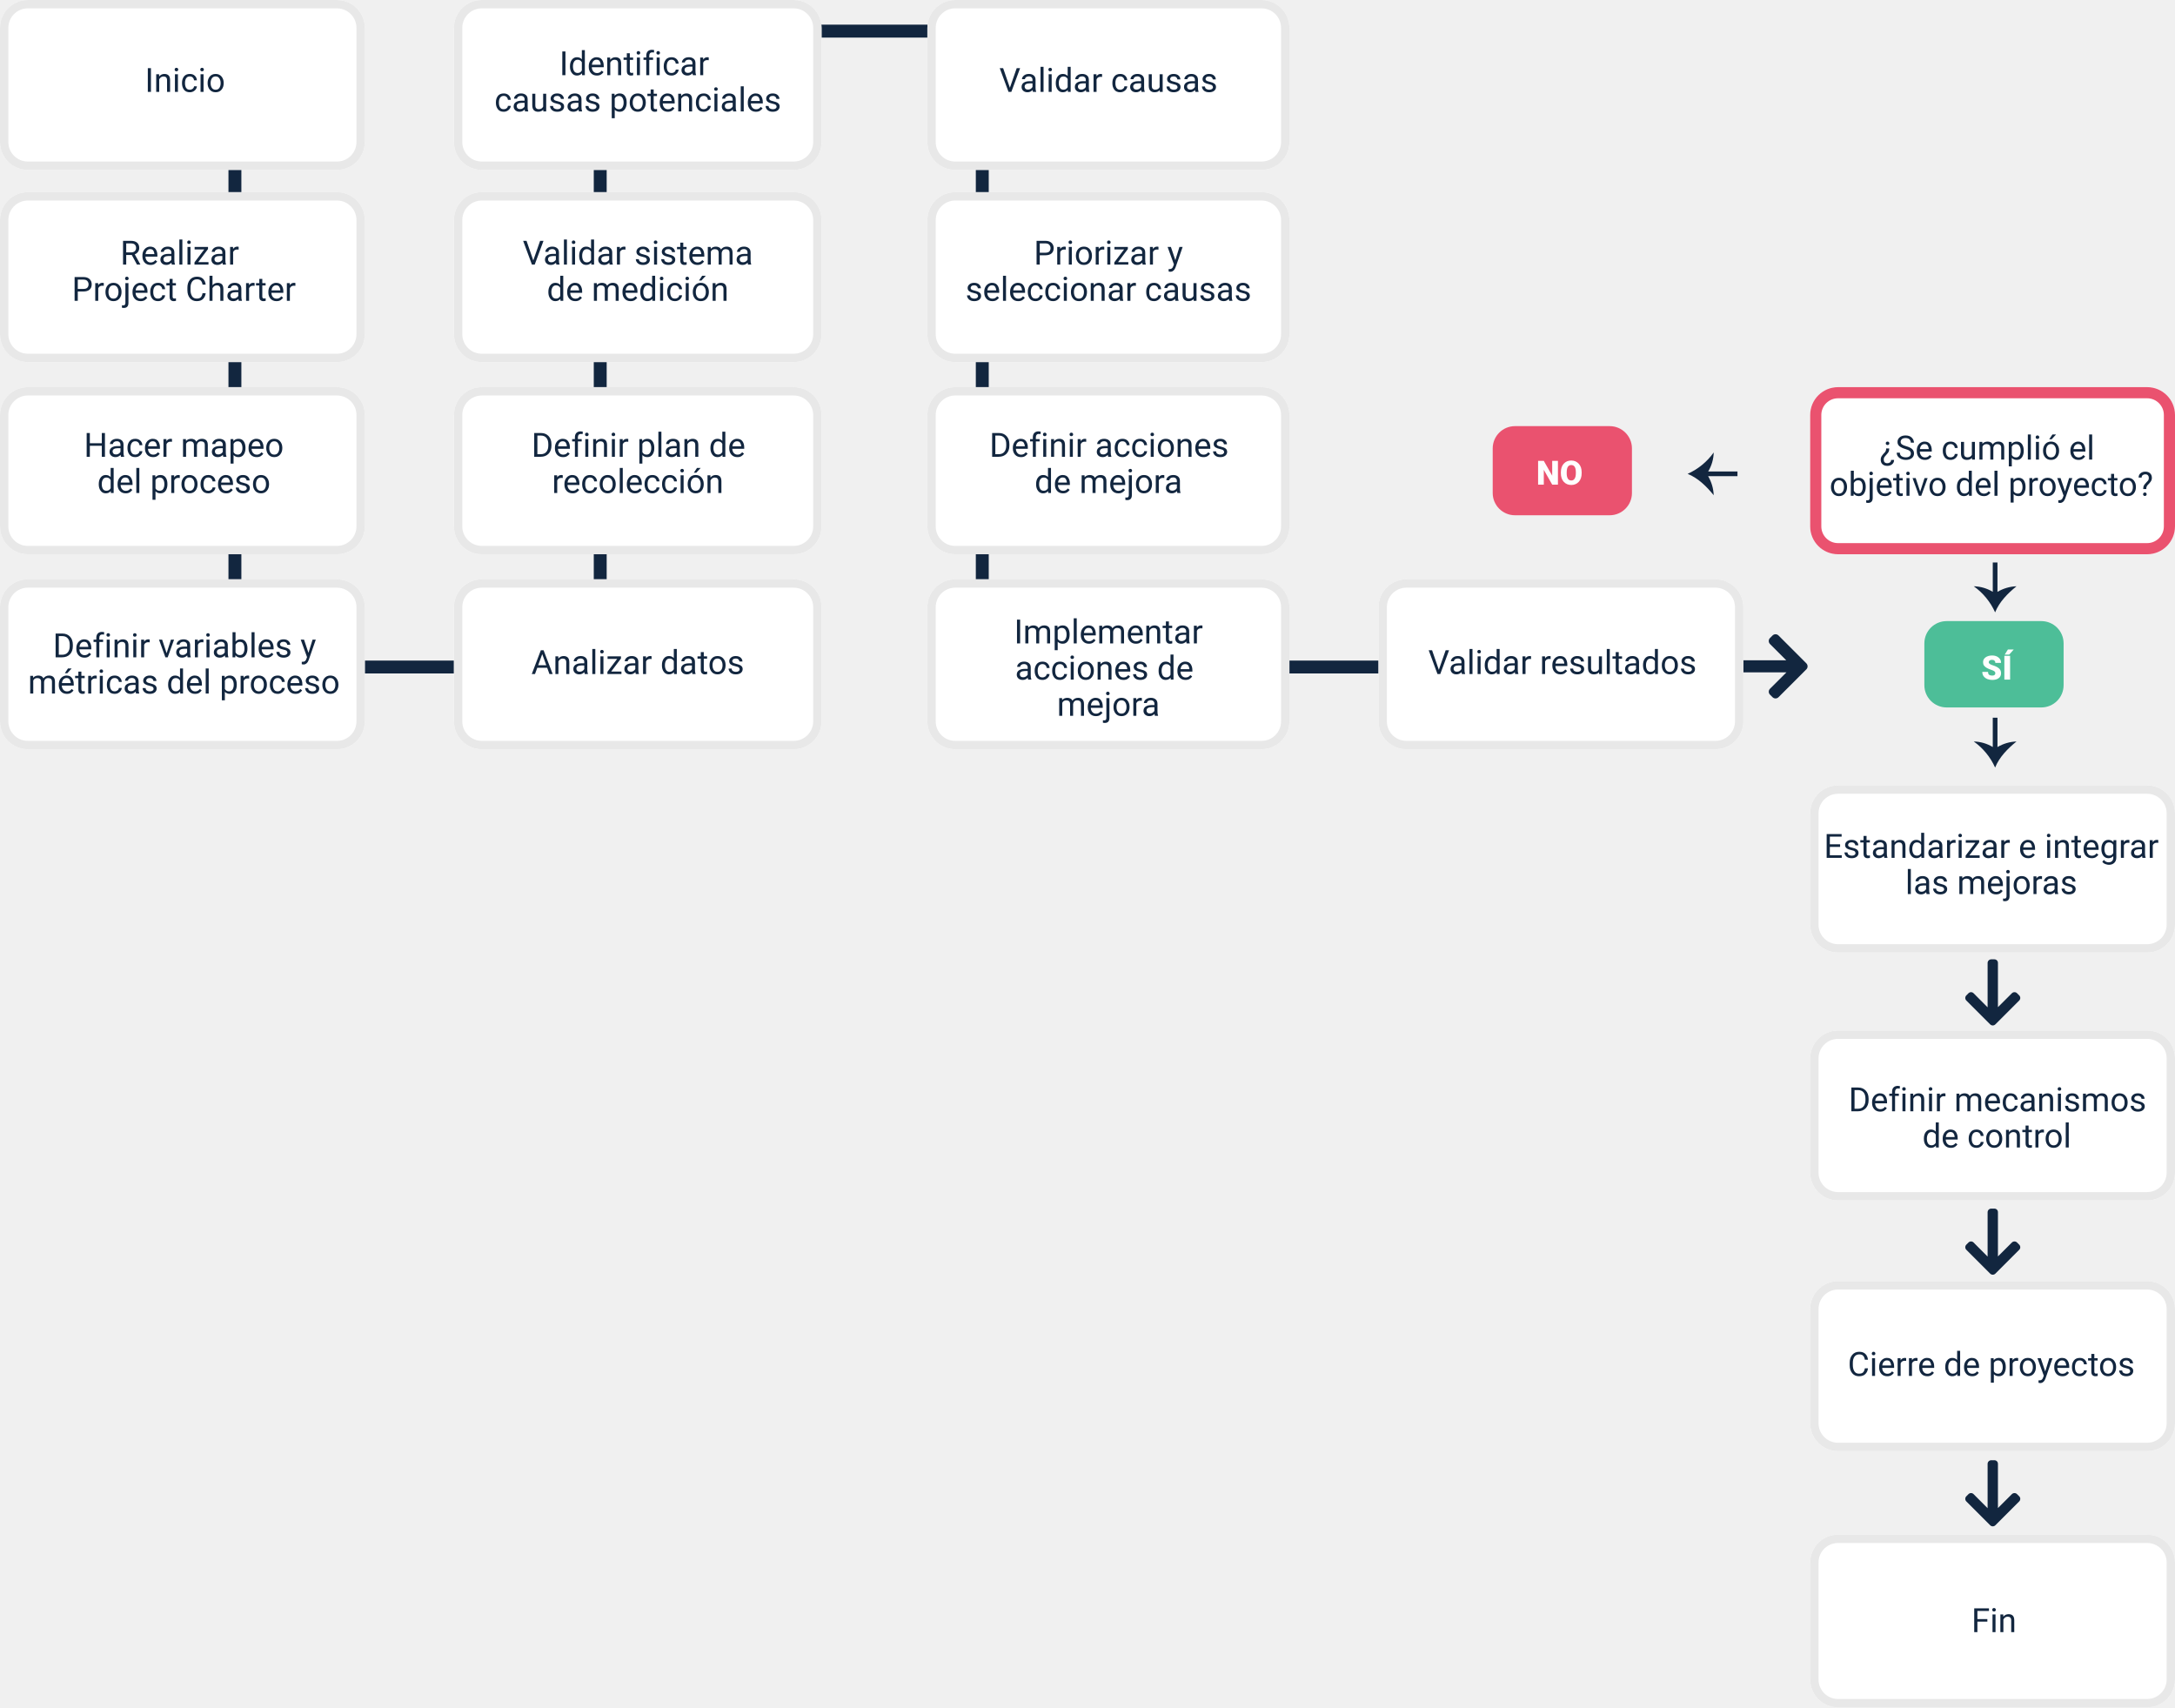
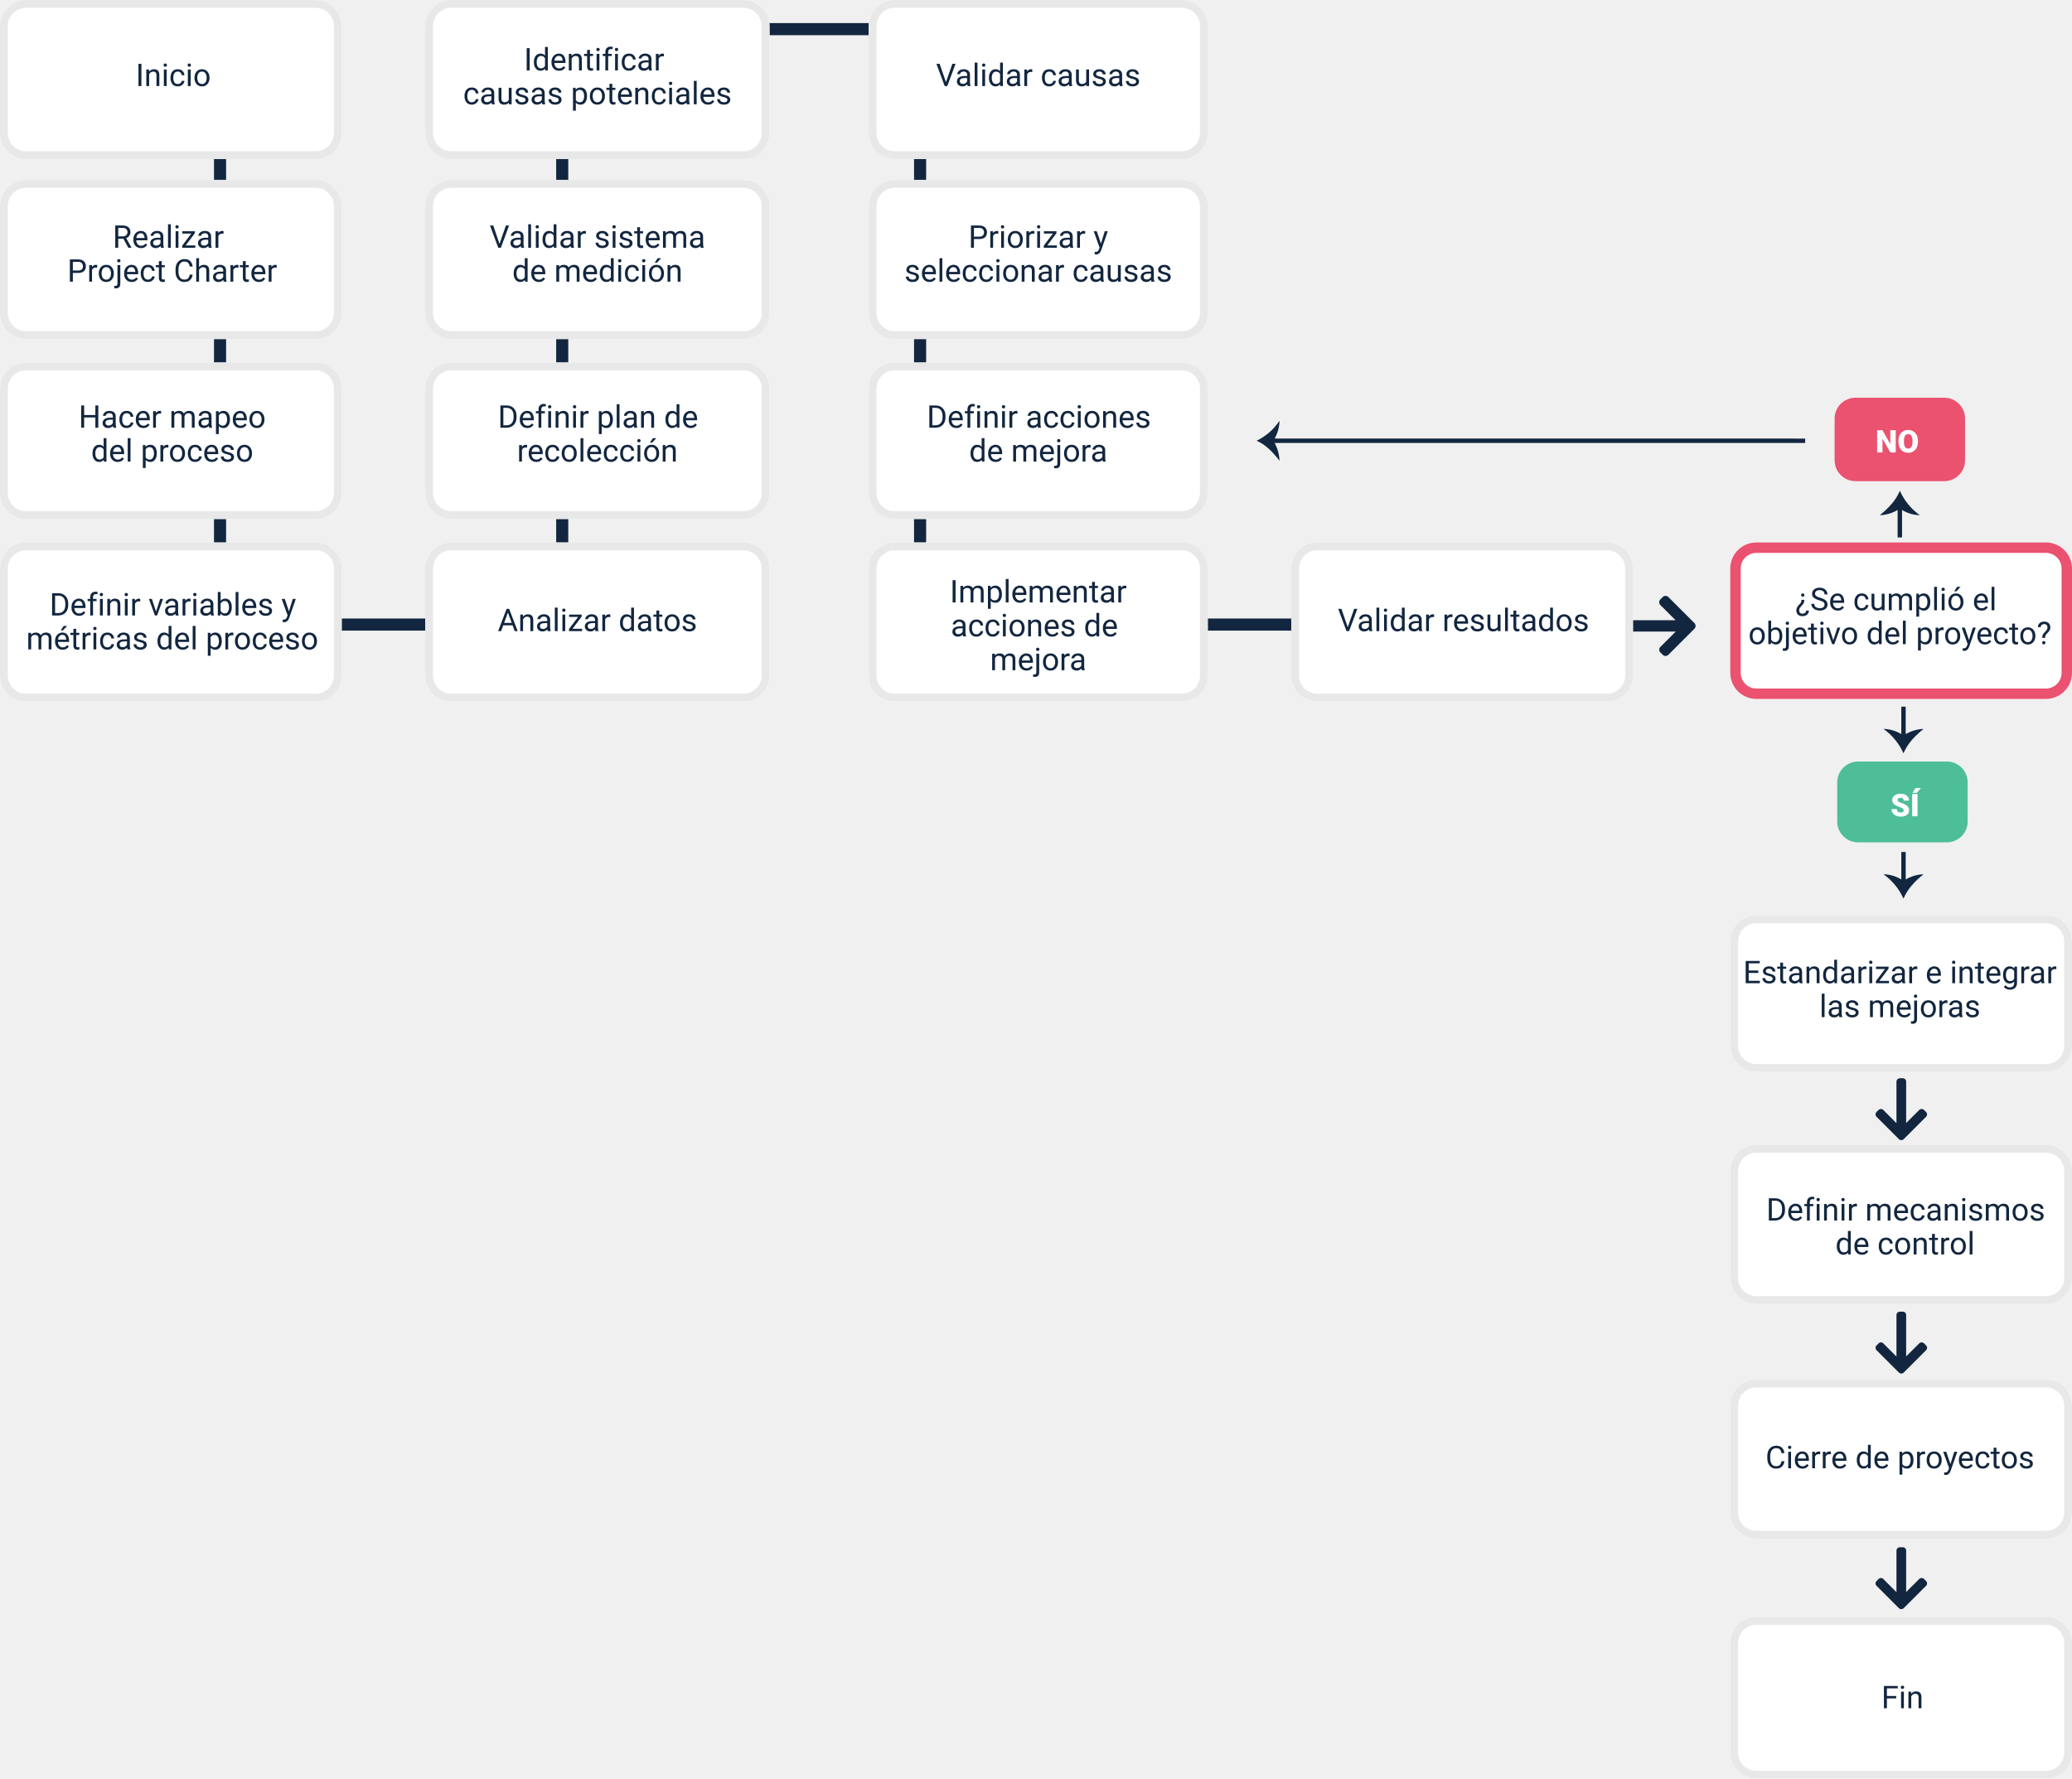
- <svg xmlns="http://www.w3.org/2000/svg" width="781" height="613" viewBox="0 0 781 613">
-   <g id="Grupo_58435" data-name="Grupo 58435" transform="translate(-212 -13506)">
-     <g id="Grupo_58434" data-name="Grupo 58434" transform="translate(294.037 13514.857)">
+ <svg xmlns="http://www.w3.org/2000/svg" width="794.297" height="682" viewBox="0 0 794.297 682">
+   <g id="Grupo_58790" data-name="Grupo 58790" transform="translate(-400 -13899.643)">
+     <g id="Grupo_58434" data-name="Grupo 58434" transform="translate(482.037 13908.5)">
      <path id="Trazado_102094" data-name="Trazado 102094" d="M965.787,1607.3H767.518a12.345,12.345,0,0,1-12.331-12.332V1386.692a7.7,7.7,0,0,0-7.7-7.7H630.332a7.7,7.7,0,0,0-7.7,7.7v208.281A12.345,12.345,0,0,1,610.3,1607.3H499.155a12.344,12.344,0,0,1-12.331-12.332v-218.3h4.636v218.3a7.7,7.7,0,0,0,7.695,7.7H610.3a7.705,7.705,0,0,0,7.7-7.7V1386.692a12.346,12.346,0,0,1,12.331-12.332H747.491a12.346,12.346,0,0,1,12.331,12.332v208.281a7.705,7.705,0,0,0,7.7,7.7H965.787Z" transform="translate(-486.824 -1374.359)" fill="#12263f" />
    </g>
-     <g id="Rectángulo_5624" data-name="Rectángulo 5624" transform="translate(212 13506)" fill="#fff" stroke="#e8e8e8" stroke-width="3">
+     <g id="Rectángulo_5624" data-name="Rectángulo 5624" transform="translate(400 13899.643)" fill="#fff" stroke="#e8e8e8" stroke-width="3">
      <rect width="131" height="61" rx="10" stroke="none" />
      <rect x="1.5" y="1.5" width="128" height="58" rx="8.5" fill="none" />
    </g>
-     <g id="Rectángulo_5628" data-name="Rectángulo 5628" transform="translate(375 13506)" fill="#fff" stroke="#e8e8e8" stroke-width="3">
+     <g id="Rectángulo_5628" data-name="Rectángulo 5628" transform="translate(563 13899.643)" fill="#fff" stroke="#e8e8e8" stroke-width="3">
      <rect width="132" height="61" rx="10" stroke="none" />
      <rect x="1.5" y="1.5" width="129" height="58" rx="8.5" fill="none" />
    </g>
-     <g id="Rectángulo_5632" data-name="Rectángulo 5632" transform="translate(545 13506)" fill="#fff" stroke="#e8e8e8" stroke-width="3">
+     <g id="Rectángulo_5632" data-name="Rectángulo 5632" transform="translate(733 13899.643)" fill="#fff" stroke="#e8e8e8" stroke-width="3">
      <rect width="130" height="61" rx="10" stroke="none" />
      <rect x="1.5" y="1.5" width="127" height="58" rx="8.5" fill="none" />
    </g>
-     <g id="Rectángulo_5625" data-name="Rectángulo 5625" transform="translate(212 13575)" fill="#fff" stroke="#e8e8e8" stroke-width="3">
+     <g id="Rectángulo_5625" data-name="Rectángulo 5625" transform="translate(400 13968.643)" fill="#fff" stroke="#e8e8e8" stroke-width="3">
      <rect width="131" height="61" rx="10" stroke="none" />
      <rect x="1.5" y="1.5" width="128" height="58" rx="8.5" fill="none" />
    </g>
-     <g id="Rectángulo_5629" data-name="Rectángulo 5629" transform="translate(375 13575)" fill="#fff" stroke="#e8e8e8" stroke-width="3">
+     <g id="Rectángulo_5629" data-name="Rectángulo 5629" transform="translate(563 13968.643)" fill="#fff" stroke="#e8e8e8" stroke-width="3">
      <rect width="132" height="61" rx="10" stroke="none" />
      <rect x="1.5" y="1.5" width="129" height="58" rx="8.5" fill="none" />
    </g>
-     <g id="Rectángulo_5633" data-name="Rectángulo 5633" transform="translate(545 13575)" fill="#fff" stroke="#e8e8e8" stroke-width="3">
+     <g id="Rectángulo_5633" data-name="Rectángulo 5633" transform="translate(733 13968.643)" fill="#fff" stroke="#e8e8e8" stroke-width="3">
      <rect width="130" height="61" rx="10" stroke="none" />
      <rect x="1.5" y="1.5" width="127" height="58" rx="8.5" fill="none" />
    </g>
-     <g id="Rectángulo_5626" data-name="Rectángulo 5626" transform="translate(212 13645)" fill="#fff" stroke="#e8e8e8" stroke-width="3">
+     <g id="Rectángulo_5626" data-name="Rectángulo 5626" transform="translate(400 14038.643)" fill="#fff" stroke="#e8e8e8" stroke-width="3">
      <rect width="131" height="60" rx="10" stroke="none" />
      <rect x="1.5" y="1.5" width="128" height="57" rx="8.5" fill="none" />
    </g>
-     <g id="Rectángulo_5630" data-name="Rectángulo 5630" transform="translate(375 13645)" fill="#fff" stroke="#e8e8e8" stroke-width="3">
+     <g id="Rectángulo_5630" data-name="Rectángulo 5630" transform="translate(563 14038.643)" fill="#fff" stroke="#e8e8e8" stroke-width="3">
      <rect width="132" height="60" rx="10" stroke="none" />
      <rect x="1.5" y="1.5" width="129" height="57" rx="8.5" fill="none" />
    </g>
-     <g id="Rectángulo_5634" data-name="Rectángulo 5634" transform="translate(545 13645)" fill="#fff" stroke="#e8e8e8" stroke-width="3">
+     <g id="Rectángulo_5634" data-name="Rectángulo 5634" transform="translate(733 14038.643)" fill="#fff" stroke="#e8e8e8" stroke-width="3">
      <rect width="130" height="60" rx="10" stroke="none" />
      <rect x="1.5" y="1.5" width="127" height="57" rx="8.5" fill="none" />
    </g>
-     <g id="Rectángulo_5627" data-name="Rectángulo 5627" transform="translate(212 13714)" fill="#fff" stroke="#e8e8e8" stroke-width="3">
+     <g id="Rectángulo_5627" data-name="Rectángulo 5627" transform="translate(400 14107.643)" fill="#fff" stroke="#e8e8e8" stroke-width="3">
      <rect width="131" height="61" rx="10" stroke="none" />
      <rect x="1.5" y="1.5" width="128" height="58" rx="8.5" fill="none" />
    </g>
-     <g id="Rectángulo_5631" data-name="Rectángulo 5631" transform="translate(375 13714)" fill="#fff" stroke="#e8e8e8" stroke-width="3">
+     <g id="Rectángulo_5631" data-name="Rectángulo 5631" transform="translate(563 14107.643)" fill="#fff" stroke="#e8e8e8" stroke-width="3">
      <rect width="132" height="61" rx="10" stroke="none" />
      <rect x="1.5" y="1.5" width="129" height="58" rx="8.5" fill="none" />
    </g>
-     <g id="Rectángulo_5635" data-name="Rectángulo 5635" transform="translate(545 13714)" fill="#fff" stroke="#e8e8e8" stroke-width="3">
+     <g id="Rectángulo_5635" data-name="Rectángulo 5635" transform="translate(733 14107.643)" fill="#fff" stroke="#e8e8e8" stroke-width="3">
      <rect width="130" height="61" rx="10" stroke="none" />
      <rect x="1.5" y="1.5" width="127" height="58" rx="8.5" fill="none" />
    </g>
-     <g id="Rectángulo_5641" data-name="Rectángulo 5641" transform="translate(862 13788)" fill="#fff" stroke="#e8e8e8" stroke-width="3">
+     <g id="Rectángulo_5641" data-name="Rectángulo 5641" transform="translate(1063.297 14250.643)" fill="#fff" stroke="#e8e8e8" stroke-width="3">
      <rect width="131" height="60" rx="10" stroke="none" />
      <rect x="1.5" y="1.5" width="128" height="57" rx="8.5" fill="none" />
    </g>
-     <g id="Rectángulo_5642" data-name="Rectángulo 5642" transform="translate(862 13876)" fill="#fff" stroke="#e8e8e8" stroke-width="3">
+     <g id="Rectángulo_5642" data-name="Rectángulo 5642" transform="translate(1063.297 14338.643)" fill="#fff" stroke="#e8e8e8" stroke-width="3">
      <rect width="131" height="61" rx="10" stroke="none" />
      <rect x="1.5" y="1.5" width="128" height="58" rx="8.5" fill="none" />
    </g>
-     <g id="Rectángulo_5643" data-name="Rectángulo 5643" transform="translate(862 13966)" fill="#fff" stroke="#e8e8e8" stroke-width="3">
+     <g id="Rectángulo_5643" data-name="Rectángulo 5643" transform="translate(1063.297 14428.643)" fill="#fff" stroke="#e8e8e8" stroke-width="3">
      <rect width="131" height="61" rx="10" stroke="none" />
      <rect x="1.5" y="1.5" width="128" height="58" rx="8.5" fill="none" />
    </g>
-     <g id="Rectángulo_5644" data-name="Rectángulo 5644" transform="translate(862 14057)" fill="#fff" stroke="#e8e8e8" stroke-width="3">
+     <g id="Rectángulo_5644" data-name="Rectángulo 5644" transform="translate(1063.297 14519.643)" fill="#fff" stroke="#e8e8e8" stroke-width="3">
      <rect width="131" height="62" rx="10" stroke="none" />
      <rect x="1.5" y="1.5" width="128" height="59" rx="8.5" fill="none" />
    </g>
-     <rect id="Rectángulo_5640" data-name="Rectángulo 5640" width="50" height="31" rx="8" transform="translate(903 13729)" fill="#4dbe98" />
-     <rect id="Rectángulo_5645" data-name="Rectángulo 5645" width="50" height="32" rx="8" transform="translate(748 13659)" fill="#ea526f" />
-     <g id="Rectángulo_5639" data-name="Rectángulo 5639" transform="translate(862 13645)" fill="#fff" stroke="#ea526f" stroke-width="4">
+     <g id="Rectángulo_5639" data-name="Rectángulo 5639" transform="translate(1063.297 14107.643)" fill="#fff" stroke="#ea526f" stroke-width="4">
      <rect width="131" height="60" rx="10" stroke="none" />
      <rect x="2" y="2" width="127" height="56" rx="8" fill="none" />
    </g>
-     <text id="Inicio" transform="translate(264 13539)" fill="#12263f" font-size="12" font-family="Roboto-Regular, Roboto">
+     <text id="Inicio" transform="translate(452 13932.643)" fill="#12263f" font-size="12" font-family="Roboto-Regular, Roboto">
      <tspan x="0" y="0">Inicio</tspan>
    </text>
-     <text id="Identificar_causas_potenciales" data-name="Identificar causas potenciales" transform="translate(441 13533)" fill="#12263f" font-size="12" font-family="Roboto-Regular, Roboto">
+     <text id="Identificar_causas_potenciales" data-name="Identificar causas potenciales" transform="translate(629 13926.643)" fill="#12263f" font-size="12" font-family="Roboto-Regular, Roboto">
      <tspan x="-28.163" y="0">Identificar </tspan>
      <tspan x="-51.475" y="13">causas potenciales</tspan>
    </text>
-     <text id="Validar_causas" data-name="Validar causas" transform="translate(610 13539)" fill="#12263f" font-size="12" font-family="Roboto-Regular, Roboto">
+     <text id="Validar_causas" data-name="Validar causas" transform="translate(798 13932.643)" fill="#12263f" font-size="12" font-family="Roboto-Regular, Roboto">
      <tspan x="-39.185" y="0">Validar causas</tspan>
    </text>
-     <text id="Realizar_Project_Charter" data-name="Realizar Project Charter" transform="translate(278 13601)" fill="#12263f" font-size="12" font-family="Roboto-Regular, Roboto">
+     <text id="Realizar_Project_Charter" data-name="Realizar Project Charter" transform="translate(466 13994.643)" fill="#12263f" font-size="12" font-family="Roboto-Regular, Roboto">
      <tspan x="-22.802" y="0">Realizar </tspan>
      <tspan x="-40.195" y="13">Project Charter</tspan>
    </text>
-     <text id="Validar_sistema_de_medición" data-name="Validar sistemade medición" transform="translate(441 13601)" fill="#12263f" font-size="12" font-family="Roboto-Regular, Roboto">
+     <text id="Validar_sistema_de_medición" data-name="Validar sistemade medición" transform="translate(629 13994.643)" fill="#12263f" font-size="12" font-family="Roboto-Regular, Roboto">
      <tspan x="-41.326" y="0">Validar sistema</tspan>
      <tspan x="-32.654" y="13">de medición</tspan>
    </text>
-     <text id="Priorizar_y_seleccionar_causas" data-name="Priorizar y seleccionar causas" transform="translate(610 13601)" fill="#12263f" font-size="12" font-family="Roboto-Regular, Roboto">
+     <text id="Priorizar_y_seleccionar_causas" data-name="Priorizar y seleccionar causas" transform="translate(798 13994.643)" fill="#12263f" font-size="12" font-family="Roboto-Regular, Roboto">
      <tspan x="-26.771" y="0">Priorizar y</tspan>
      <tspan x="-51.319" y="13">seleccionar causas</tspan>
    </text>
-     <text id="Hacer_mapeo_del_proceso" data-name="Hacer mapeodel proceso" transform="translate(278 13670)" fill="#12263f" font-size="12" font-family="Roboto-Regular, Roboto">
+     <text id="Hacer_mapeo_del_proceso" data-name="Hacer mapeodel proceso" transform="translate(466 14063.643)" fill="#12263f" font-size="12" font-family="Roboto-Regular, Roboto">
      <tspan x="-35.865" y="0">Hacer mapeo</tspan>
      <tspan x="-31.099" y="13">del proceso</tspan>
    </text>
-     <text id="Definir_plan_de_recolección" data-name="Definir plan derecolección" transform="translate(441 13670)" fill="#12263f" font-size="12" font-family="Roboto-Regular, Roboto">
+     <text id="Definir_plan_de_recolección" data-name="Definir plan derecolección" transform="translate(629 14063.643)" fill="#12263f" font-size="12" font-family="Roboto-Regular, Roboto">
      <tspan x="-38.162" y="0">Definir plan de</tspan>
      <tspan x="-30.82" y="13">recolección</tspan>
    </text>
-     <text id="Definir_acciones_de_mejora" data-name="Definir acciones de mejora" transform="translate(610 13670)" fill="#12263f" font-size="12" font-family="Roboto-Regular, Roboto">
+     <text id="Definir_acciones_de_mejora" data-name="Definir acciones de mejora" transform="translate(798 14063.643)" fill="#12263f" font-size="12" font-family="Roboto-Regular, Roboto">
      <tspan x="-42.724" y="0">Definir acciones</tspan>
      <tspan x="-26.517" y="13">de mejora</tspan>
    </text>
-     <text id="Definir_variables_y_métricas_del_proceso" data-name="Definir variables y métricas del proceso" transform="translate(278 13742)" fill="#12263f" font-size="12" font-family="Roboto-Regular, Roboto">
+     <text id="Definir_variables_y_métricas_del_proceso" data-name="Definir variables y métricas del proceso" transform="translate(466 14135.643)" fill="#12263f" font-size="12" font-family="Roboto-Regular, Roboto">
      <tspan x="-47.013" y="0">Definir variables y</tspan>
      <tspan x="-55.966" y="13">métricas del proceso</tspan>
    </text>
-     <text id="Analizar_datos" data-name="Analizar datos" transform="translate(441 13748)" fill="#12263f" font-size="12" font-family="Roboto-Regular, Roboto">
+     <text id="Analizar_datos" data-name="Analizar datos" transform="translate(629 14141.643)" fill="#12263f" font-size="12" font-family="Roboto-Regular, Roboto">
      <tspan x="-38.218" y="0">Analizar datos</tspan>
    </text>
-     <text id="Implementar_acciones_de_mejora" data-name="Implementaracciones de mejora" transform="translate(610 13737)" fill="#12263f" font-size="12" font-family="Roboto-Regular, Roboto">
+     <text id="Implementar_acciones_de_mejora" data-name="Implementaracciones de mejora" transform="translate(798 14130.643)" fill="#12263f" font-size="12" font-family="Roboto-Regular, Roboto">
      <tspan x="-33.894" y="0">Implementar</tspan>
      <tspan x="-33.539" y="13">acciones de </tspan>
      <tspan x="-18.469" y="26">mejora</tspan>
    </text>
-     <text id="Estandarizar_e_integrar_las_mejoras" data-name="Estandarizar e integrarlas mejoras" transform="translate(927 13814)" fill="#12263f" font-size="12" font-family="Roboto-Regular, Roboto">
+     <text id="Estandarizar_e_integrar_las_mejoras" data-name="Estandarizar e integrarlas mejoras" transform="translate(1128.297 14276.643)" fill="#12263f" font-size="12" font-family="Roboto-Regular, Roboto">
      <tspan x="-60.067" y="0">Estandarizar e integrar</tspan>
      <tspan x="-30.861" y="13">las mejoras</tspan>
    </text>
-     <text id="Definir_mecanismos_de_control" data-name="Definir mecanismosde control" transform="translate(929 13905)" fill="#12263f" font-size="12" font-family="Roboto-Regular, Roboto">
+     <text id="Definir_mecanismos_de_control" data-name="Definir mecanismosde control" transform="translate(1130.297 14367.643)" fill="#12263f" font-size="12" font-family="Roboto-Regular, Roboto">
      <tspan x="-53.194" y="0">Definir mecanismos</tspan>
      <tspan x="-26.73" y="13">de control</tspan>
    </text>
-     <text id="Cierre_de_proyectos" data-name="Cierre de proyectos" transform="translate(927 14000)" fill="#12263f" font-size="12" font-family="Roboto-Regular, Roboto">
+     <text id="Cierre_de_proyectos" data-name="Cierre de proyectos" transform="translate(1128.297 14462.643)" fill="#12263f" font-size="12" font-family="Roboto-Regular, Roboto">
      <tspan x="-51.51" y="0">Cierre de proyectos</tspan>
    </text>
-     <text id="Fin" transform="translate(928 14092)" fill="#12263f" font-size="12" font-family="Roboto-Regular, Roboto">
+     <text id="Fin" transform="translate(1129.297 14554.643)" fill="#12263f" font-size="12" font-family="Roboto-Regular, Roboto">
      <tspan x="-8.083" y="0">Fin</tspan>
    </text>
-     <text id="SÍ" transform="translate(929 13750)" fill="#fefefe" font-size="12" font-family="Roboto-Black, Roboto" font-weight="800">
-       <tspan x="-5.566" y="0">SÍ</tspan>
-     </text>
-     <text id="_Se_cumplió_el_objetivo_del_proyecto_" data-name="¿Se cumplió el  objetivo del proyecto?" transform="translate(927 13671)" fill="#12263f" font-size="12" font-family="Roboto-Regular, Roboto">
+     <g id="Grupo_58789" data-name="Grupo 58789">
+       <rect id="Rectángulo_5640" data-name="Rectángulo 5640" width="50" height="31" rx="8" transform="translate(1104.297 14191.643)" fill="#4dbe98" />
+       <text id="SÍ" transform="translate(1130.297 14212.643)" fill="#fefefe" font-size="12" font-family="Roboto-Black, Roboto" font-weight="800">
+         <tspan x="-5.566" y="0">SÍ</tspan>
+       </text>
+     </g>
+     <text id="_Se_cumplió_el_objetivo_del_proyecto_" data-name="¿Se cumplió el  objetivo del proyecto?" transform="translate(1128.297 14133.643)" fill="#12263f" font-size="12" font-family="Roboto-Regular, Roboto">
      <tspan x="-40.075" y="0">¿Se cumplió el </tspan>
      <tspan x="-58.081" y="13">objetivo del proyecto?</tspan>
    </text>
-     <g id="right-arrow_1_" data-name="right-arrow (1)" transform="translate(833.368 13733.718)">
+     <g id="right-arrow_1_" data-name="right-arrow (1)" transform="translate(1022.297 14128.119)">
      <g id="Grupo_57503" data-name="Grupo 57503" transform="translate(0 0)">
        <path id="Trazado_101707" data-name="Trazado 101707" d="M27.26,51.793l-10-10a1.521,1.521,0,0,0-2.144,0L14.2,42.7a1.5,1.5,0,0,0-.443,1.072,1.535,1.535,0,0,0,.443,1.085L20.039,50.7H1.5A1.48,1.48,0,0,0,0,52.194v1.284a1.536,1.536,0,0,0,1.5,1.557H20.105l-5.9,5.882a1.5,1.5,0,0,0,0,2.129l.908.906a1.521,1.521,0,0,0,2.144,0l10-10a1.529,1.529,0,0,0,0-2.152Z" transform="translate(0 -41.346)" fill="#12263f" />
      </g>
    </g>
-     <g id="right-arrow_1_2" data-name="right-arrow (1)" transform="translate(937.438 13850.44) rotate(90)">
+     <g id="right-arrow_1_2" data-name="right-arrow (1)" transform="translate(1138.735 14313.083) rotate(90)">
      <g id="Grupo_57503-2" data-name="Grupo 57503" transform="translate(0 0)">
        <path id="Trazado_101707-2" data-name="Trazado 101707" d="M23.356,8.951,14.784.379a1.3,1.3,0,0,0-1.837,0l-.778.778a1.289,1.289,0,0,0-.379.919,1.315,1.315,0,0,0,.379.929l5,5.012H1.282A1.268,1.268,0,0,0,0,9.294v1.1a1.316,1.316,0,0,0,1.282,1.334H17.226l-5.057,5.04a1.286,1.286,0,0,0,0,1.824l.778.776a1.3,1.3,0,0,0,1.837,0l8.572-8.572a1.31,1.31,0,0,0,0-1.844Z" fill="#12263f" />
      </g>
    </g>
-     <g id="right-arrow_1_3" data-name="right-arrow (1)" transform="translate(937.438 13939.938) rotate(90)">
+     <g id="right-arrow_1_3" data-name="right-arrow (1)" transform="translate(1138.735 14402.581) rotate(90)">
      <g id="Grupo_57503-3" data-name="Grupo 57503" transform="translate(0 0)">
        <path id="Trazado_101707-3" data-name="Trazado 101707" d="M23.356,8.951,14.784.379a1.3,1.3,0,0,0-1.837,0l-.778.778a1.289,1.289,0,0,0-.379.919,1.315,1.315,0,0,0,.379.929l5,5.012H1.282A1.268,1.268,0,0,0,0,9.294v1.1a1.316,1.316,0,0,0,1.282,1.334H17.226l-5.057,5.04a1.286,1.286,0,0,0,0,1.824l.778.776a1.3,1.3,0,0,0,1.837,0l8.572-8.572a1.31,1.31,0,0,0,0-1.844Z" fill="#12263f" />
      </g>
    </g>
-     <g id="right-arrow_1_4" data-name="right-arrow (1)" transform="translate(937.438 14030.281) rotate(90)">
+     <g id="right-arrow_1_4" data-name="right-arrow (1)" transform="translate(1138.735 14492.924) rotate(90)">
      <g id="Grupo_57503-4" data-name="Grupo 57503" transform="translate(0 0)">
        <path id="Trazado_101707-4" data-name="Trazado 101707" d="M23.356,8.951,14.784.379a1.3,1.3,0,0,0-1.837,0l-.778.778a1.289,1.289,0,0,0-.379.919,1.315,1.315,0,0,0,.379.929l5,5.012H1.282A1.268,1.268,0,0,0,0,9.294v1.1a1.316,1.316,0,0,0,1.282,1.334H17.226l-5.057,5.04a1.286,1.286,0,0,0,0,1.824l.778.776a1.3,1.3,0,0,0,1.837,0l8.572-8.572a1.31,1.31,0,0,0,0-1.844Z" fill="#12263f" />
      </g>
    </g>
-     <g id="Rectángulo_5636" data-name="Rectángulo 5636" transform="translate(707 13714)" fill="#fff" stroke="#e8e8e8" stroke-width="3">
+     <g id="Rectángulo_5636" data-name="Rectángulo 5636" transform="translate(895 14107.643)" fill="#fff" stroke="#e8e8e8" stroke-width="3">
      <rect width="131" height="61" rx="10" stroke="none" />
      <rect x="1.5" y="1.5" width="128" height="58" rx="8.5" fill="none" />
    </g>
-     <text id="Validar_resultados" data-name="Validar resultados" transform="translate(773 13748)" fill="#12263f" font-size="12" font-family="Roboto-Regular, Roboto">
+     <text id="Validar_resultados" data-name="Validar resultados" transform="translate(961 14141.643)" fill="#12263f" font-size="12" font-family="Roboto-Regular, Roboto">
      <tspan x="-48.155" y="0">Validar resultados</tspan>
    </text>
-     <text id="NO" transform="translate(772 13680)" fill="#fefefe" font-size="12" font-family="Roboto-Black, Roboto" font-weight="800">
-       <tspan x="-8.355" y="0">NO</tspan>
-     </text>
-     <path id="Trazado_102095" data-name="Trazado 102095" d="M15.35,9.367A23.012,23.012,0,0,1,7.675,0C6.153,3.8,3.147,6.81,0,9.367a14.5,14.5,0,0,0,6.831-2V17.9H8.519V7.377A13.824,13.824,0,0,0,15.35,9.367Z" transform="translate(936.084 13781.588) rotate(180)" fill="#12263f" />
-     <path id="Trazado_102096" data-name="Trazado 102096" d="M15.35,9.367A23.012,23.012,0,0,1,7.675,0C6.153,3.8,3.147,6.81,0,9.367a14.5,14.5,0,0,0,6.831-2V17.9H8.519V7.377A13.824,13.824,0,0,0,15.35,9.367Z" transform="translate(936.084 13725.862) rotate(180)" fill="#12263f" />
-     <path id="Trazado_102097" data-name="Trazado 102097" d="M15.35,9.367A23.012,23.012,0,0,1,7.675,0C6.153,3.8,3.147,6.81,0,9.367a14.5,14.5,0,0,0,6.831-2V17.9H8.519V7.377A13.824,13.824,0,0,0,15.35,9.367Z" transform="translate(817.991 13683.807) rotate(-90)" fill="#12263f" />
+     <g id="Grupo_58788" data-name="Grupo 58788" transform="translate(167.297 -0.5)">
+       <rect id="Rectángulo_5645" data-name="Rectángulo 5645" width="50" height="32" rx="8" transform="translate(936 14052.643)" fill="#ea526f" />
+       <text id="NO" transform="translate(960 14073.643)" fill="#fefefe" font-size="12" font-family="Roboto-Black, Roboto" font-weight="800">
+         <tspan x="-8.355" y="0">NO</tspan>
+       </text>
+     </g>
+     <path id="Trazado_102095" data-name="Trazado 102095" d="M15.35,9.367A23.012,23.012,0,0,1,7.675,0C6.153,3.8,3.147,6.81,0,9.367a14.5,14.5,0,0,0,6.831-2V17.9H8.519V7.377A13.824,13.824,0,0,0,15.35,9.367Z" transform="translate(1137.381 14244.23) rotate(180)" fill="#12263f" />
+     <path id="Trazado_102096" data-name="Trazado 102096" d="M15.35,9.367A23.012,23.012,0,0,1,7.675,0C6.153,3.8,3.147,6.81,0,9.367a14.5,14.5,0,0,0,6.831-2V17.9H8.519V7.377A13.824,13.824,0,0,0,15.35,9.367Z" transform="translate(1137.381 14188.505) rotate(180)" fill="#12263f" />
+     <path id="Trazado_102097" data-name="Trazado 102097" d="M15.35,9.367A23.012,23.012,0,0,1,7.675,0C6.153,3.8,3.147,6.81,0,9.367a14.5,14.5,0,0,0,6.831-2V17.9H8.519V7.377A13.824,13.824,0,0,0,15.35,9.367Z" transform="translate(1120.622 14087.824)" fill="#12263f" />
+     <path id="Trazado_103304" data-name="Trazado 103304" d="M15.35,8.782A21.936,21.936,0,0,1,7.675,0C6.153,3.566,3.147,6.384,0,8.782A15.216,15.216,0,0,0,6.831,6.9L6.817,210.283H8.506L8.519,6.916A14.512,14.512,0,0,0,15.35,8.782Z" transform="translate(881.717 14076.317) rotate(-90)" fill="#12263f" />
  </g>
</svg>
